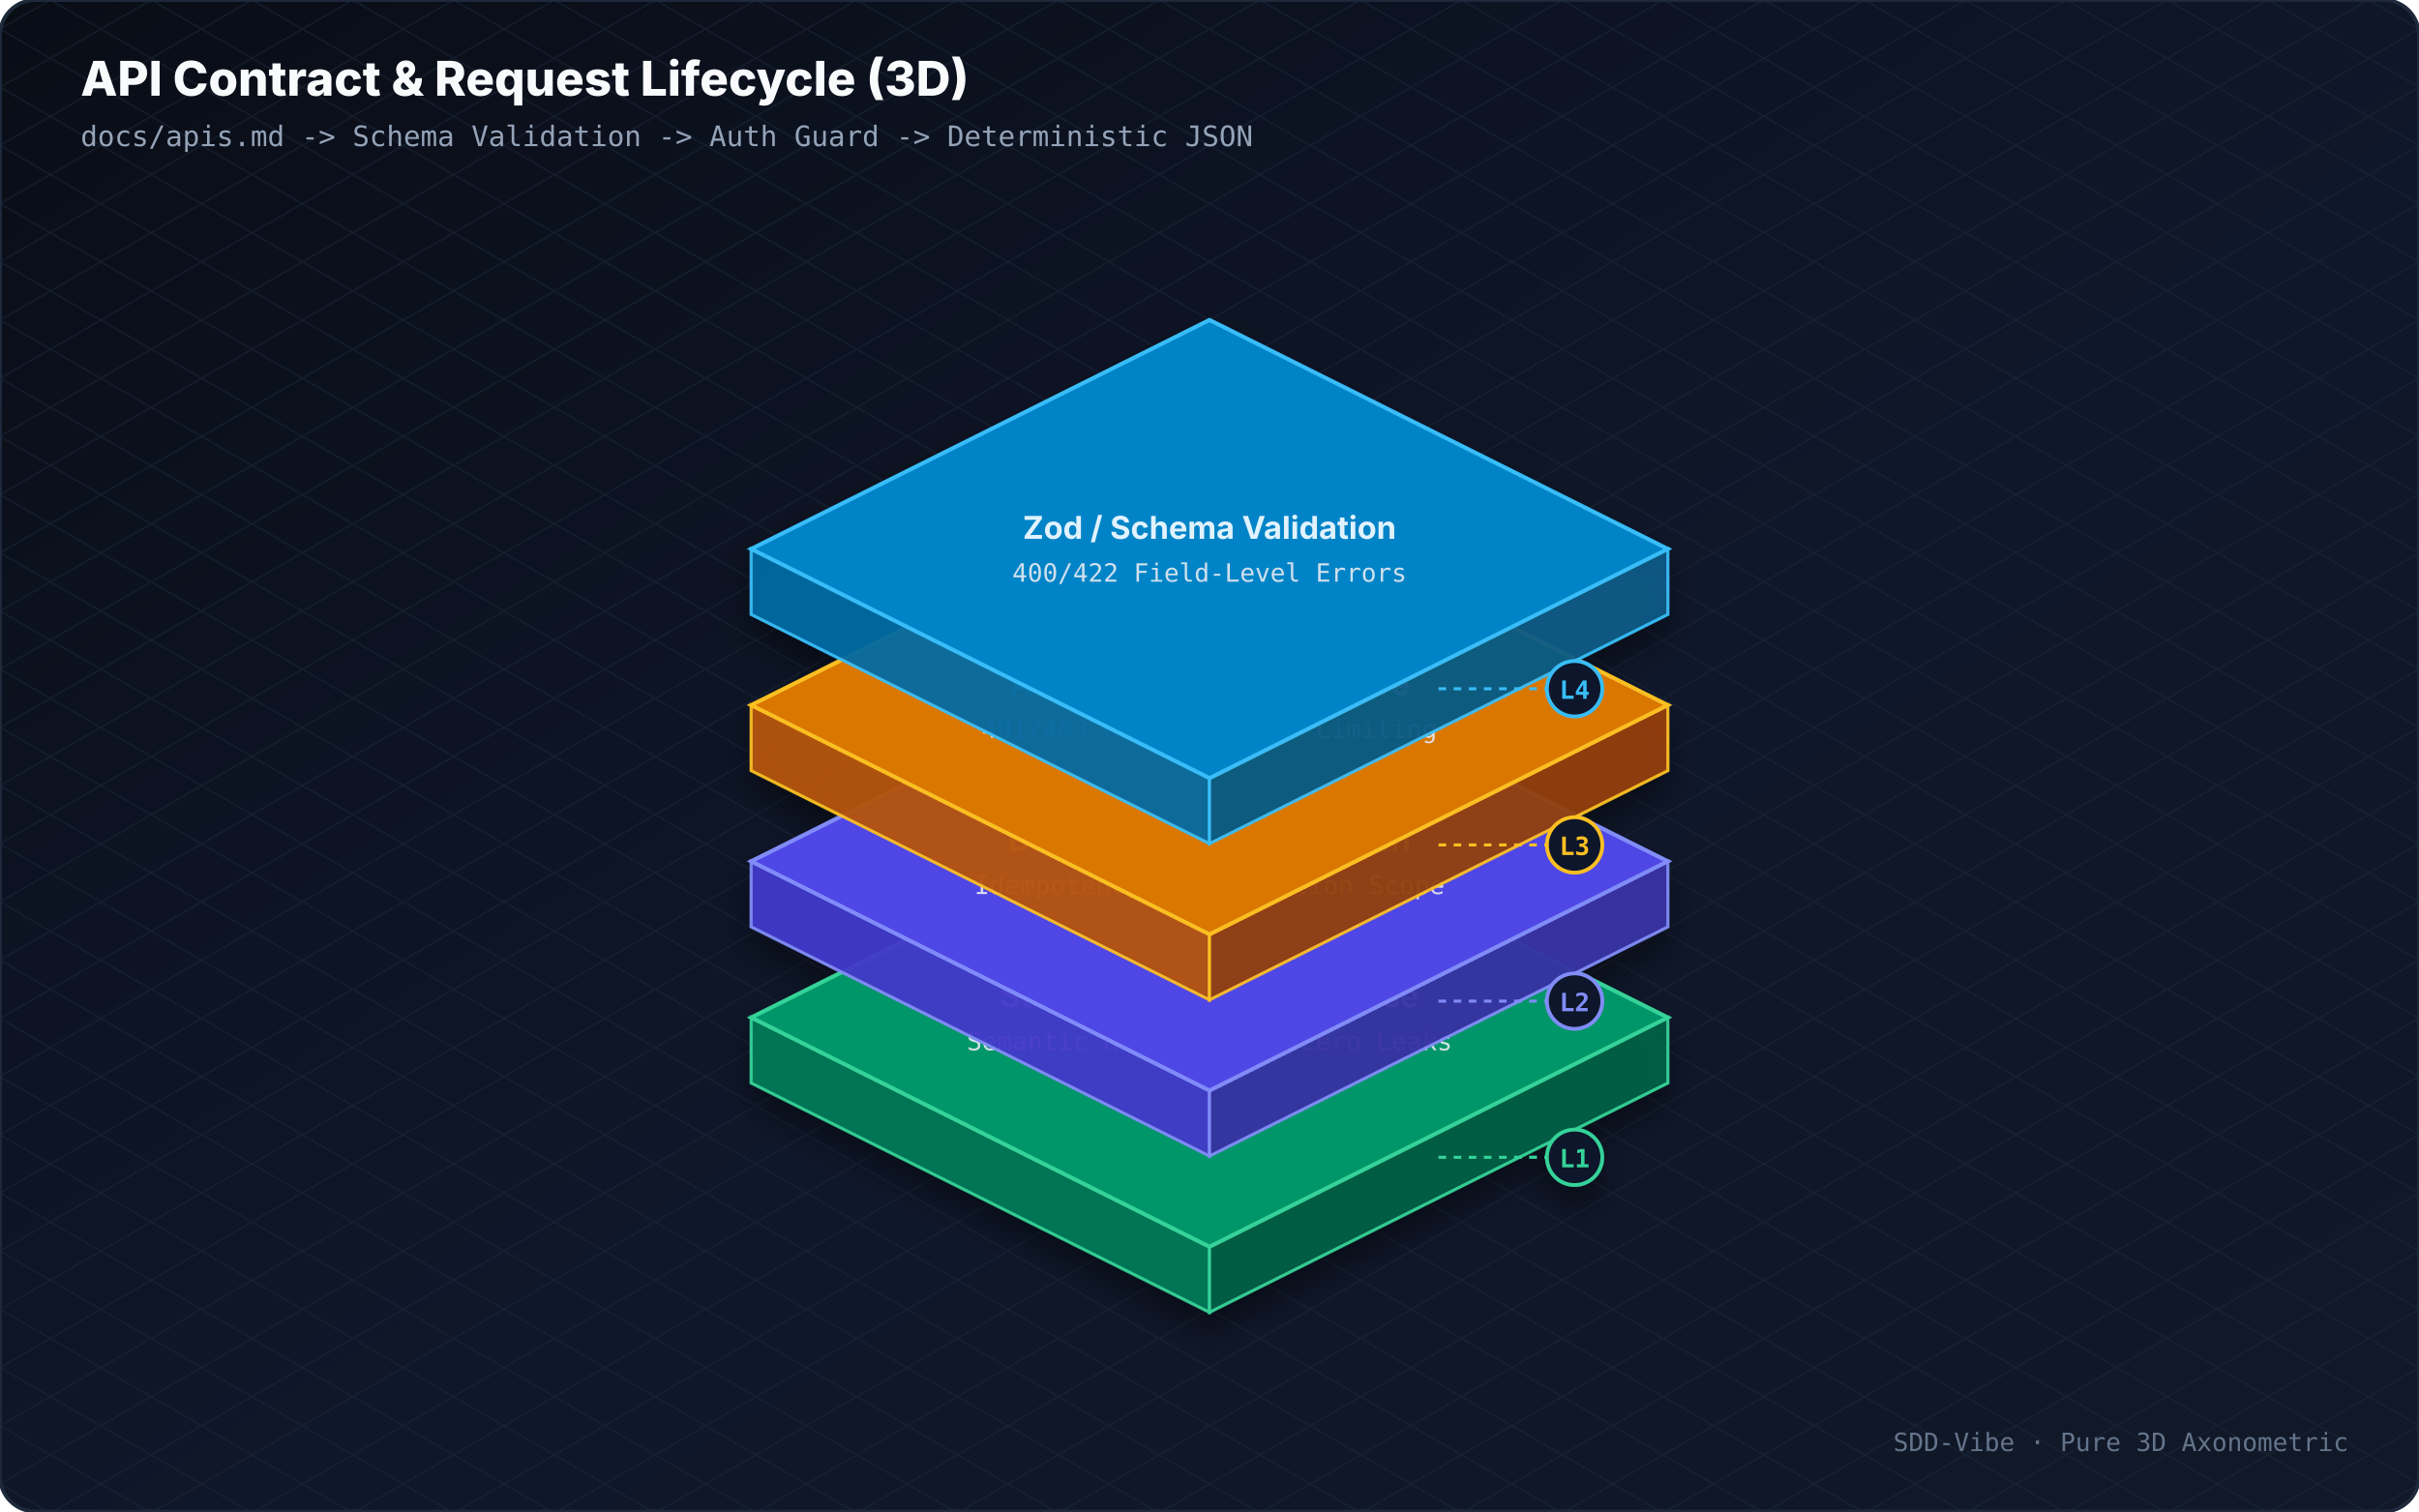
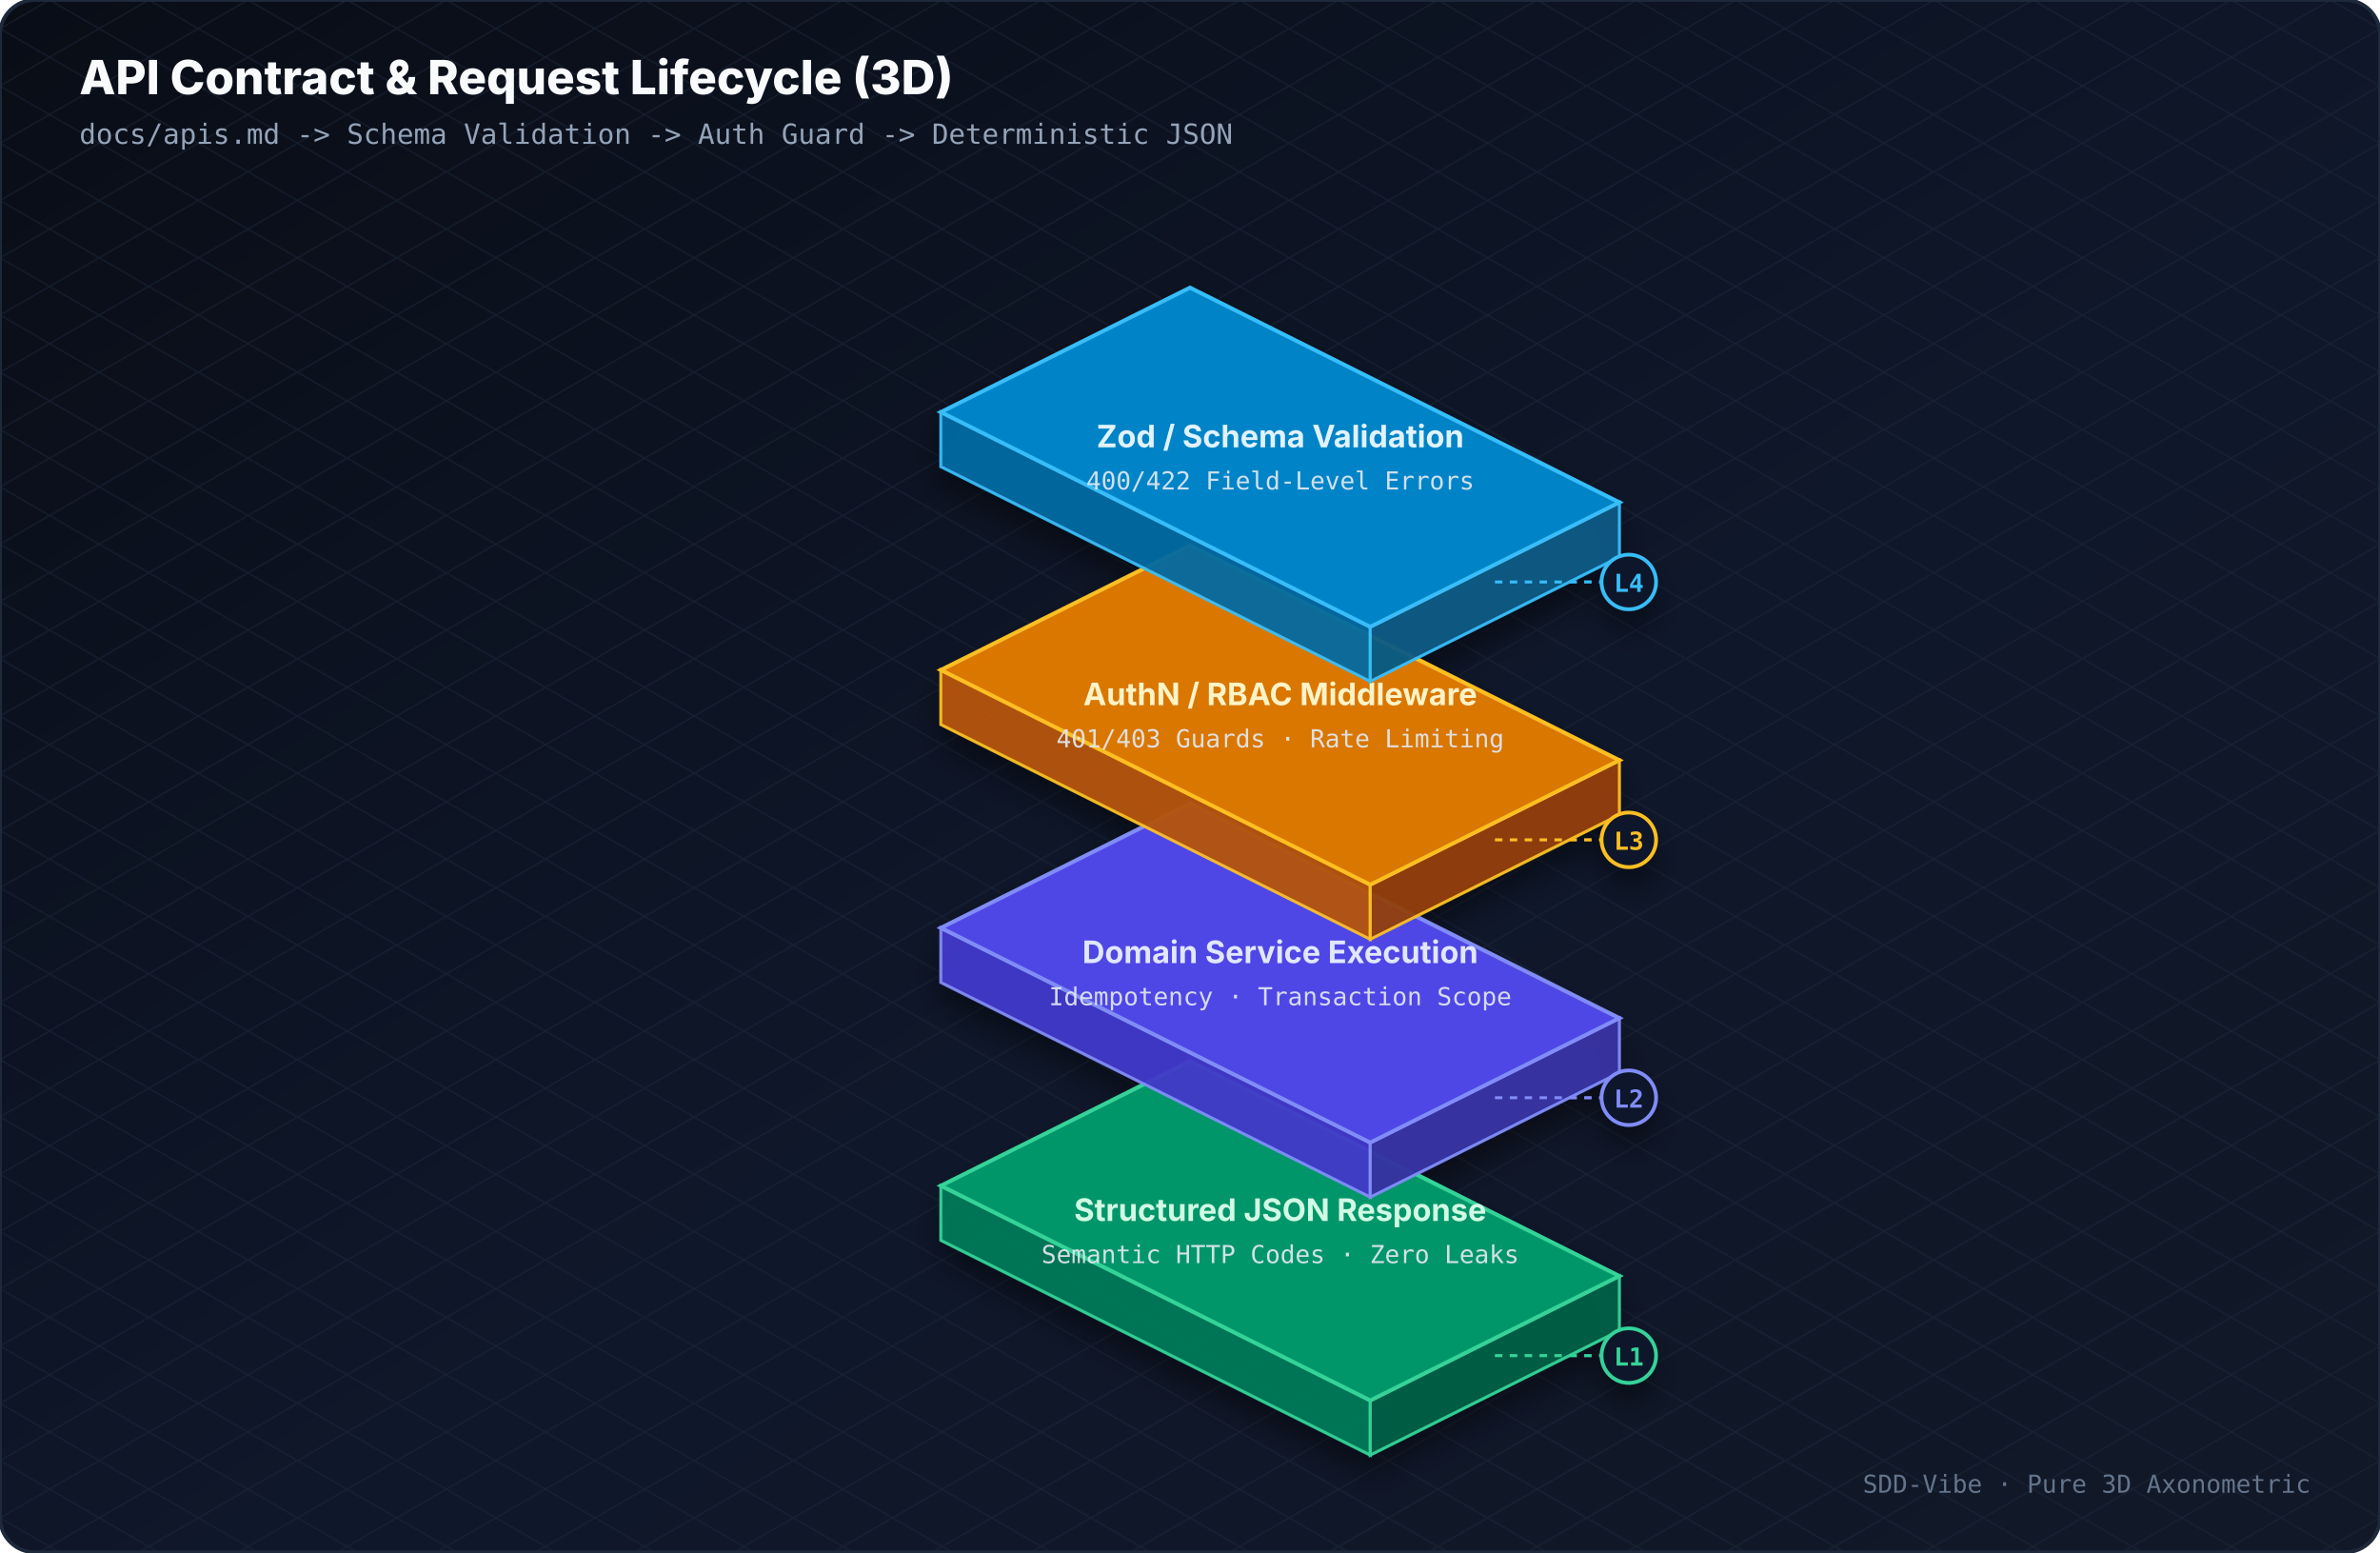
- <svg xmlns="http://www.w3.org/2000/svg" viewBox="0 0 960 600" width="100%" role="img" aria-label="API Contract &amp; Request Lifecycle (3D)">
+ <svg xmlns="http://www.w3.org/2000/svg" viewBox="0 0 960 626" width="100%" role="img" aria-label="API Contract &amp; Request Lifecycle (3D)">
  <defs>
    <linearGradient id="bgGrad" x1="0%" y1="0%" x2="100%" y2="100%">
      <stop offset="0%" stop-color="#090d16" />
      <stop offset="55%" stop-color="#0f172a" />
      <stop offset="100%" stop-color="#111827" />
    </linearGradient>
    <pattern id="bgGrid" width="40" height="23.1" patternUnits="userSpaceOnUse">
      <path d="M 0 11.55 L 20 0 L 40 11.55 L 20 23.1 Z" fill="none" stroke="#1e293b" stroke-width="0.6" opacity="0.5" />
    </pattern>
    <filter id="glow" x="-10%" y="-10%" width="120%" height="120%">
      <feDropShadow dx="0" dy="8" stdDeviation="6" flood-color="#000000" flood-opacity="0.42" />
    </filter>
    <marker id="arrow-64748b" viewBox="0 0 10 10" refX="8" refY="5" markerWidth="6" markerHeight="6" orient="auto-start-reverse">
      <path d="M 0 1.5 L 9 5 L 0 8.5 z" fill="#64748b" />
    </marker>
    <marker id="arrow-38bdf8" viewBox="0 0 10 10" refX="8" refY="5" markerWidth="6" markerHeight="6" orient="auto-start-reverse">
      <path d="M 0 1.5 L 9 5 L 0 8.5 z" fill="#38bdf8" />
    </marker>
    <marker id="arrow-818cf8" viewBox="0 0 10 10" refX="8" refY="5" markerWidth="6" markerHeight="6" orient="auto-start-reverse">
      <path d="M 0 1.5 L 9 5 L 0 8.5 z" fill="#818cf8" />
    </marker>
    <marker id="arrow-c084fc" viewBox="0 0 10 10" refX="8" refY="5" markerWidth="6" markerHeight="6" orient="auto-start-reverse">
      <path d="M 0 1.5 L 9 5 L 0 8.5 z" fill="#c084fc" />
    </marker>
    <marker id="arrow-34d399" viewBox="0 0 10 10" refX="8" refY="5" markerWidth="6" markerHeight="6" orient="auto-start-reverse">
      <path d="M 0 1.5 L 9 5 L 0 8.5 z" fill="#34d399" />
    </marker>
    <marker id="arrow-fbbf24" viewBox="0 0 10 10" refX="8" refY="5" markerWidth="6" markerHeight="6" orient="auto-start-reverse">
      <path d="M 0 1.5 L 9 5 L 0 8.5 z" fill="#fbbf24" />
    </marker>
    <marker id="arrow-fb7185" viewBox="0 0 10 10" refX="8" refY="5" markerWidth="6" markerHeight="6" orient="auto-start-reverse">
      <path d="M 0 1.5 L 9 5 L 0 8.5 z" fill="#fb7185" />
    </marker>
  </defs>
-   <rect width="960" height="600" rx="14" fill="url(#bgGrad)" stroke="#1e293b" stroke-width="1.5" />
-   <rect width="960" height="600" rx="14" fill="url(#bgGrid)" />
+   <rect width="960" height="626" rx="14" fill="url(#bgGrad)" stroke="#1e293b" stroke-width="1.5" />
+   <rect width="960" height="626" rx="14" fill="url(#bgGrid)" />
  <text x="32" y="38" font-family="Inter, Segoe UI, system-ui, sans-serif" font-size="19" font-weight="800" fill="#f8fafc">API Contract &amp; Request Lifecycle (3D)</text>
  <text x="32" y="58" font-family="JetBrains Mono, Consolas, monospace" font-size="11.2" fill="#94a3b8">docs/apis.md -&gt; Schema Validation -&gt; Auth Guard -&gt; Deterministic JSON</text>
  <g filter="url(#glow)">
-     <line x1="480.0" y1="459.9" x2="480.0" y2="143.9" stroke="#475569" stroke-width="1.5" stroke-dasharray="5,5" />
-     <polygon points="298.1,403.9 480.0,494.9 480.0,520.9 298.1,429.9" fill="#047857" stroke="#34d399" stroke-width="1.2" opacity="0.95" />
-     <polygon points="661.9,403.9 480.0,494.9 480.0,520.9 661.9,429.9" fill="#065f46" stroke="#34d399" stroke-width="1.2" opacity="0.95" />
-     <polygon points="480.0,313.0 661.9,403.9 480.0,494.9 298.1,403.9" fill="#059669" stroke="#34d399" stroke-width="1.6" />
-     <text x="480.0" y="399.9" text-anchor="middle" font-family="Inter, Segoe UI, system-ui, sans-serif" font-size="12.5" font-weight="700" fill="#d1fae5">Structured JSON Response</text>
-     <text x="480.0" y="416.9" text-anchor="middle" font-family="JetBrains Mono, Consolas, monospace" font-size="10" fill="#e2e8f0" opacity="0.92">Semantic HTTP Codes · Zero Leaks</text>
-     <polygon points="298.1,341.9 480.0,432.9 480.0,458.9 298.1,367.9" fill="#4338ca" stroke="#818cf8" stroke-width="1.2" opacity="0.95" />
-     <polygon points="661.9,341.9 480.0,432.9 480.0,458.9 661.9,367.9" fill="#3730a3" stroke="#818cf8" stroke-width="1.2" opacity="0.95" />
-     <polygon points="480.0,251.0 661.9,341.9 480.0,432.9 298.1,341.9" fill="#4f46e5" stroke="#818cf8" stroke-width="1.6" />
-     <text x="480.0" y="337.9" text-anchor="middle" font-family="Inter, Segoe UI, system-ui, sans-serif" font-size="12.5" font-weight="700" fill="#e0e7ff">Domain Service Execution</text>
-     <text x="480.0" y="354.9" text-anchor="middle" font-family="JetBrains Mono, Consolas, monospace" font-size="10" fill="#e2e8f0" opacity="0.92">Idempotency · Transaction Scope</text>
-     <polygon points="298.1,279.9 480.0,370.9 480.0,396.9 298.1,305.9" fill="#b45309" stroke="#fbbf24" stroke-width="1.2" opacity="0.95" />
-     <polygon points="661.9,279.9 480.0,370.9 480.0,396.9 661.9,305.9" fill="#92400e" stroke="#fbbf24" stroke-width="1.2" opacity="0.95" />
-     <polygon points="480.0,189.0 661.9,279.9 480.0,370.9 298.1,279.9" fill="#d97706" stroke="#fbbf24" stroke-width="1.6" />
-     <text x="480.0" y="275.9" text-anchor="middle" font-family="Inter, Segoe UI, system-ui, sans-serif" font-size="12.5" font-weight="700" fill="#fef3c7">AuthN / RBAC Middleware</text>
-     <text x="480.0" y="292.9" text-anchor="middle" font-family="JetBrains Mono, Consolas, monospace" font-size="10" fill="#e2e8f0" opacity="0.92">401/403 Guards · Rate Limiting</text>
-     <polygon points="298.1,217.9 480.0,308.9 480.0,334.9 298.1,243.9" fill="#0369a1" stroke="#38bdf8" stroke-width="1.2" opacity="0.95" />
-     <polygon points="661.9,217.9 480.0,308.9 480.0,334.9 661.9,243.9" fill="#075985" stroke="#38bdf8" stroke-width="1.2" opacity="0.95" />
-     <polygon points="480.0,127.0 661.9,217.9 480.0,308.9 298.1,217.9" fill="#0284c7" stroke="#38bdf8" stroke-width="1.6" />
-     <text x="480.0" y="213.9" text-anchor="middle" font-family="Inter, Segoe UI, system-ui, sans-serif" font-size="12.5" font-weight="700" fill="#e0f2fe">Zod / Schema Validation</text>
-     <text x="480.0" y="230.9" text-anchor="middle" font-family="JetBrains Mono, Consolas, monospace" font-size="10" fill="#e2e8f0" opacity="0.92">400/422 Field-Level Errors</text>
-     <line x1="570.9" y1="459.4" x2="616.9" y2="459.4" stroke="#34d399" stroke-width="1.2" stroke-dasharray="3,3" />
-     <circle cx="624.9" cy="459.4" r="11" fill="#0f172a" stroke="#34d399" stroke-width="1.5" />
-     <text x="624.9" y="463.4" text-anchor="middle" font-family="JetBrains Mono, monospace" font-size="10" font-weight="700" fill="#34d399">L1</text>
-     <line x1="570.9" y1="397.4" x2="616.9" y2="397.4" stroke="#818cf8" stroke-width="1.2" stroke-dasharray="3,3" />
-     <circle cx="624.9" cy="397.4" r="11" fill="#0f172a" stroke="#818cf8" stroke-width="1.5" />
-     <text x="624.9" y="401.4" text-anchor="middle" font-family="JetBrains Mono, monospace" font-size="10" font-weight="700" fill="#818cf8">L2</text>
-     <line x1="570.9" y1="335.4" x2="616.9" y2="335.4" stroke="#fbbf24" stroke-width="1.2" stroke-dasharray="3,3" />
-     <circle cx="624.9" cy="335.4" r="11" fill="#0f172a" stroke="#fbbf24" stroke-width="1.5" />
-     <text x="624.9" y="339.4" text-anchor="middle" font-family="JetBrains Mono, monospace" font-size="10" font-weight="700" fill="#fbbf24">L3</text>
-     <line x1="570.9" y1="273.4" x2="616.9" y2="273.4" stroke="#38bdf8" stroke-width="1.2" stroke-dasharray="3,3" />
-     <circle cx="624.9" cy="273.4" r="11" fill="#0f172a" stroke="#38bdf8" stroke-width="1.5" />
-     <text x="624.9" y="277.4" text-anchor="middle" font-family="JetBrains Mono, monospace" font-size="10" font-weight="700" fill="#38bdf8">L4</text>
+     <line x1="516.4" y1="524.4" x2="516.4" y2="160.4" stroke="#475569" stroke-width="1.5" stroke-dasharray="5,5" />
+     <polygon points="379.5,478.2 552.7,564.8 552.7,586.8 379.5,500.2" fill="#047857" stroke="#34d399" stroke-width="1.2" opacity="0.95" />
+     <polygon points="653.2,514.6 552.7,564.8 552.7,586.8 653.2,536.6" fill="#065f46" stroke="#34d399" stroke-width="1.2" opacity="0.95" />
+     <polygon points="480.0,428.0 653.2,514.6 552.7,564.8 379.5,478.2" fill="#059669" stroke="#34d399" stroke-width="1.6" />
+     <text x="516.4" y="492.4" text-anchor="middle" font-family="Inter, Segoe UI, system-ui, sans-serif" font-size="12.5" font-weight="700" fill="#d1fae5">Structured JSON Response</text>
+     <text x="516.4" y="509.4" text-anchor="middle" font-family="JetBrains Mono, Consolas, monospace" font-size="10" fill="#e2e8f0" opacity="0.92">Semantic HTTP Codes · Zero Leaks</text>
+     <polygon points="379.5,374.2 552.7,460.8 552.7,482.8 379.5,396.2" fill="#4338ca" stroke="#818cf8" stroke-width="1.2" opacity="0.95" />
+     <polygon points="653.2,410.6 552.7,460.8 552.7,482.8 653.2,432.6" fill="#3730a3" stroke="#818cf8" stroke-width="1.2" opacity="0.95" />
+     <polygon points="480.0,324.0 653.2,410.6 552.7,460.8 379.5,374.2" fill="#4f46e5" stroke="#818cf8" stroke-width="1.6" />
+     <text x="516.4" y="388.4" text-anchor="middle" font-family="Inter, Segoe UI, system-ui, sans-serif" font-size="12.5" font-weight="700" fill="#e0e7ff">Domain Service Execution</text>
+     <text x="516.4" y="405.4" text-anchor="middle" font-family="JetBrains Mono, Consolas, monospace" font-size="10" fill="#e2e8f0" opacity="0.92">Idempotency · Transaction Scope</text>
+     <polygon points="379.5,270.2 552.7,356.8 552.7,378.8 379.5,292.2" fill="#b45309" stroke="#fbbf24" stroke-width="1.2" opacity="0.95" />
+     <polygon points="653.2,306.6 552.7,356.8 552.7,378.8 653.2,328.6" fill="#92400e" stroke="#fbbf24" stroke-width="1.2" opacity="0.95" />
+     <polygon points="480.0,220.0 653.2,306.6 552.7,356.8 379.5,270.2" fill="#d97706" stroke="#fbbf24" stroke-width="1.6" />
+     <text x="516.4" y="284.4" text-anchor="middle" font-family="Inter, Segoe UI, system-ui, sans-serif" font-size="12.5" font-weight="700" fill="#fef3c7">AuthN / RBAC Middleware</text>
+     <text x="516.4" y="301.4" text-anchor="middle" font-family="JetBrains Mono, Consolas, monospace" font-size="10" fill="#e2e8f0" opacity="0.92">401/403 Guards · Rate Limiting</text>
+     <polygon points="379.5,166.2 552.7,252.8 552.7,274.8 379.5,188.2" fill="#0369a1" stroke="#38bdf8" stroke-width="1.2" opacity="0.95" />
+     <polygon points="653.2,202.6 552.7,252.8 552.7,274.8 653.2,224.6" fill="#075985" stroke="#38bdf8" stroke-width="1.2" opacity="0.95" />
+     <polygon points="480.0,116.0 653.2,202.6 552.7,252.8 379.5,166.2" fill="#0284c7" stroke="#38bdf8" stroke-width="1.6" />
+     <text x="516.4" y="180.4" text-anchor="middle" font-family="Inter, Segoe UI, system-ui, sans-serif" font-size="12.5" font-weight="700" fill="#e0f2fe">Zod / Schema Validation</text>
+     <text x="516.4" y="197.4" text-anchor="middle" font-family="JetBrains Mono, Consolas, monospace" font-size="10" fill="#e2e8f0" opacity="0.92">400/422 Field-Level Errors</text>
+     <line x1="603.0" y1="546.7" x2="649.0" y2="546.7" stroke="#34d399" stroke-width="1.2" stroke-dasharray="3,3" />
+     <circle cx="657.0" cy="546.7" r="11" fill="#0f172a" stroke="#34d399" stroke-width="1.5" />
+     <text x="657.0" y="550.7" text-anchor="middle" font-family="JetBrains Mono, monospace" font-size="10" font-weight="700" fill="#34d399">L1</text>
+     <line x1="603.0" y1="442.7" x2="649.0" y2="442.7" stroke="#818cf8" stroke-width="1.2" stroke-dasharray="3,3" />
+     <circle cx="657.0" cy="442.7" r="11" fill="#0f172a" stroke="#818cf8" stroke-width="1.5" />
+     <text x="657.0" y="446.7" text-anchor="middle" font-family="JetBrains Mono, monospace" font-size="10" font-weight="700" fill="#818cf8">L2</text>
+     <line x1="603.0" y1="338.7" x2="649.0" y2="338.7" stroke="#fbbf24" stroke-width="1.2" stroke-dasharray="3,3" />
+     <circle cx="657.0" cy="338.7" r="11" fill="#0f172a" stroke="#fbbf24" stroke-width="1.5" />
+     <text x="657.0" y="342.7" text-anchor="middle" font-family="JetBrains Mono, monospace" font-size="10" font-weight="700" fill="#fbbf24">L3</text>
+     <line x1="603.0" y1="234.7" x2="649.0" y2="234.7" stroke="#38bdf8" stroke-width="1.2" stroke-dasharray="3,3" />
+     <circle cx="657.0" cy="234.7" r="11" fill="#0f172a" stroke="#38bdf8" stroke-width="1.5" />
+     <text x="657.0" y="238.7" text-anchor="middle" font-family="JetBrains Mono, monospace" font-size="10" font-weight="700" fill="#38bdf8">L4</text>
  </g>
-   <text x="932" y="576" text-anchor="end" font-family="JetBrains Mono, Consolas, monospace" font-size="10" fill="#64748b">SDD-Vibe · Pure 3D Axonometric</text>
+   <text x="932" y="602" text-anchor="end" font-family="JetBrains Mono, Consolas, monospace" font-size="10" fill="#64748b">SDD-Vibe · Pure 3D Axonometric</text>
</svg>
